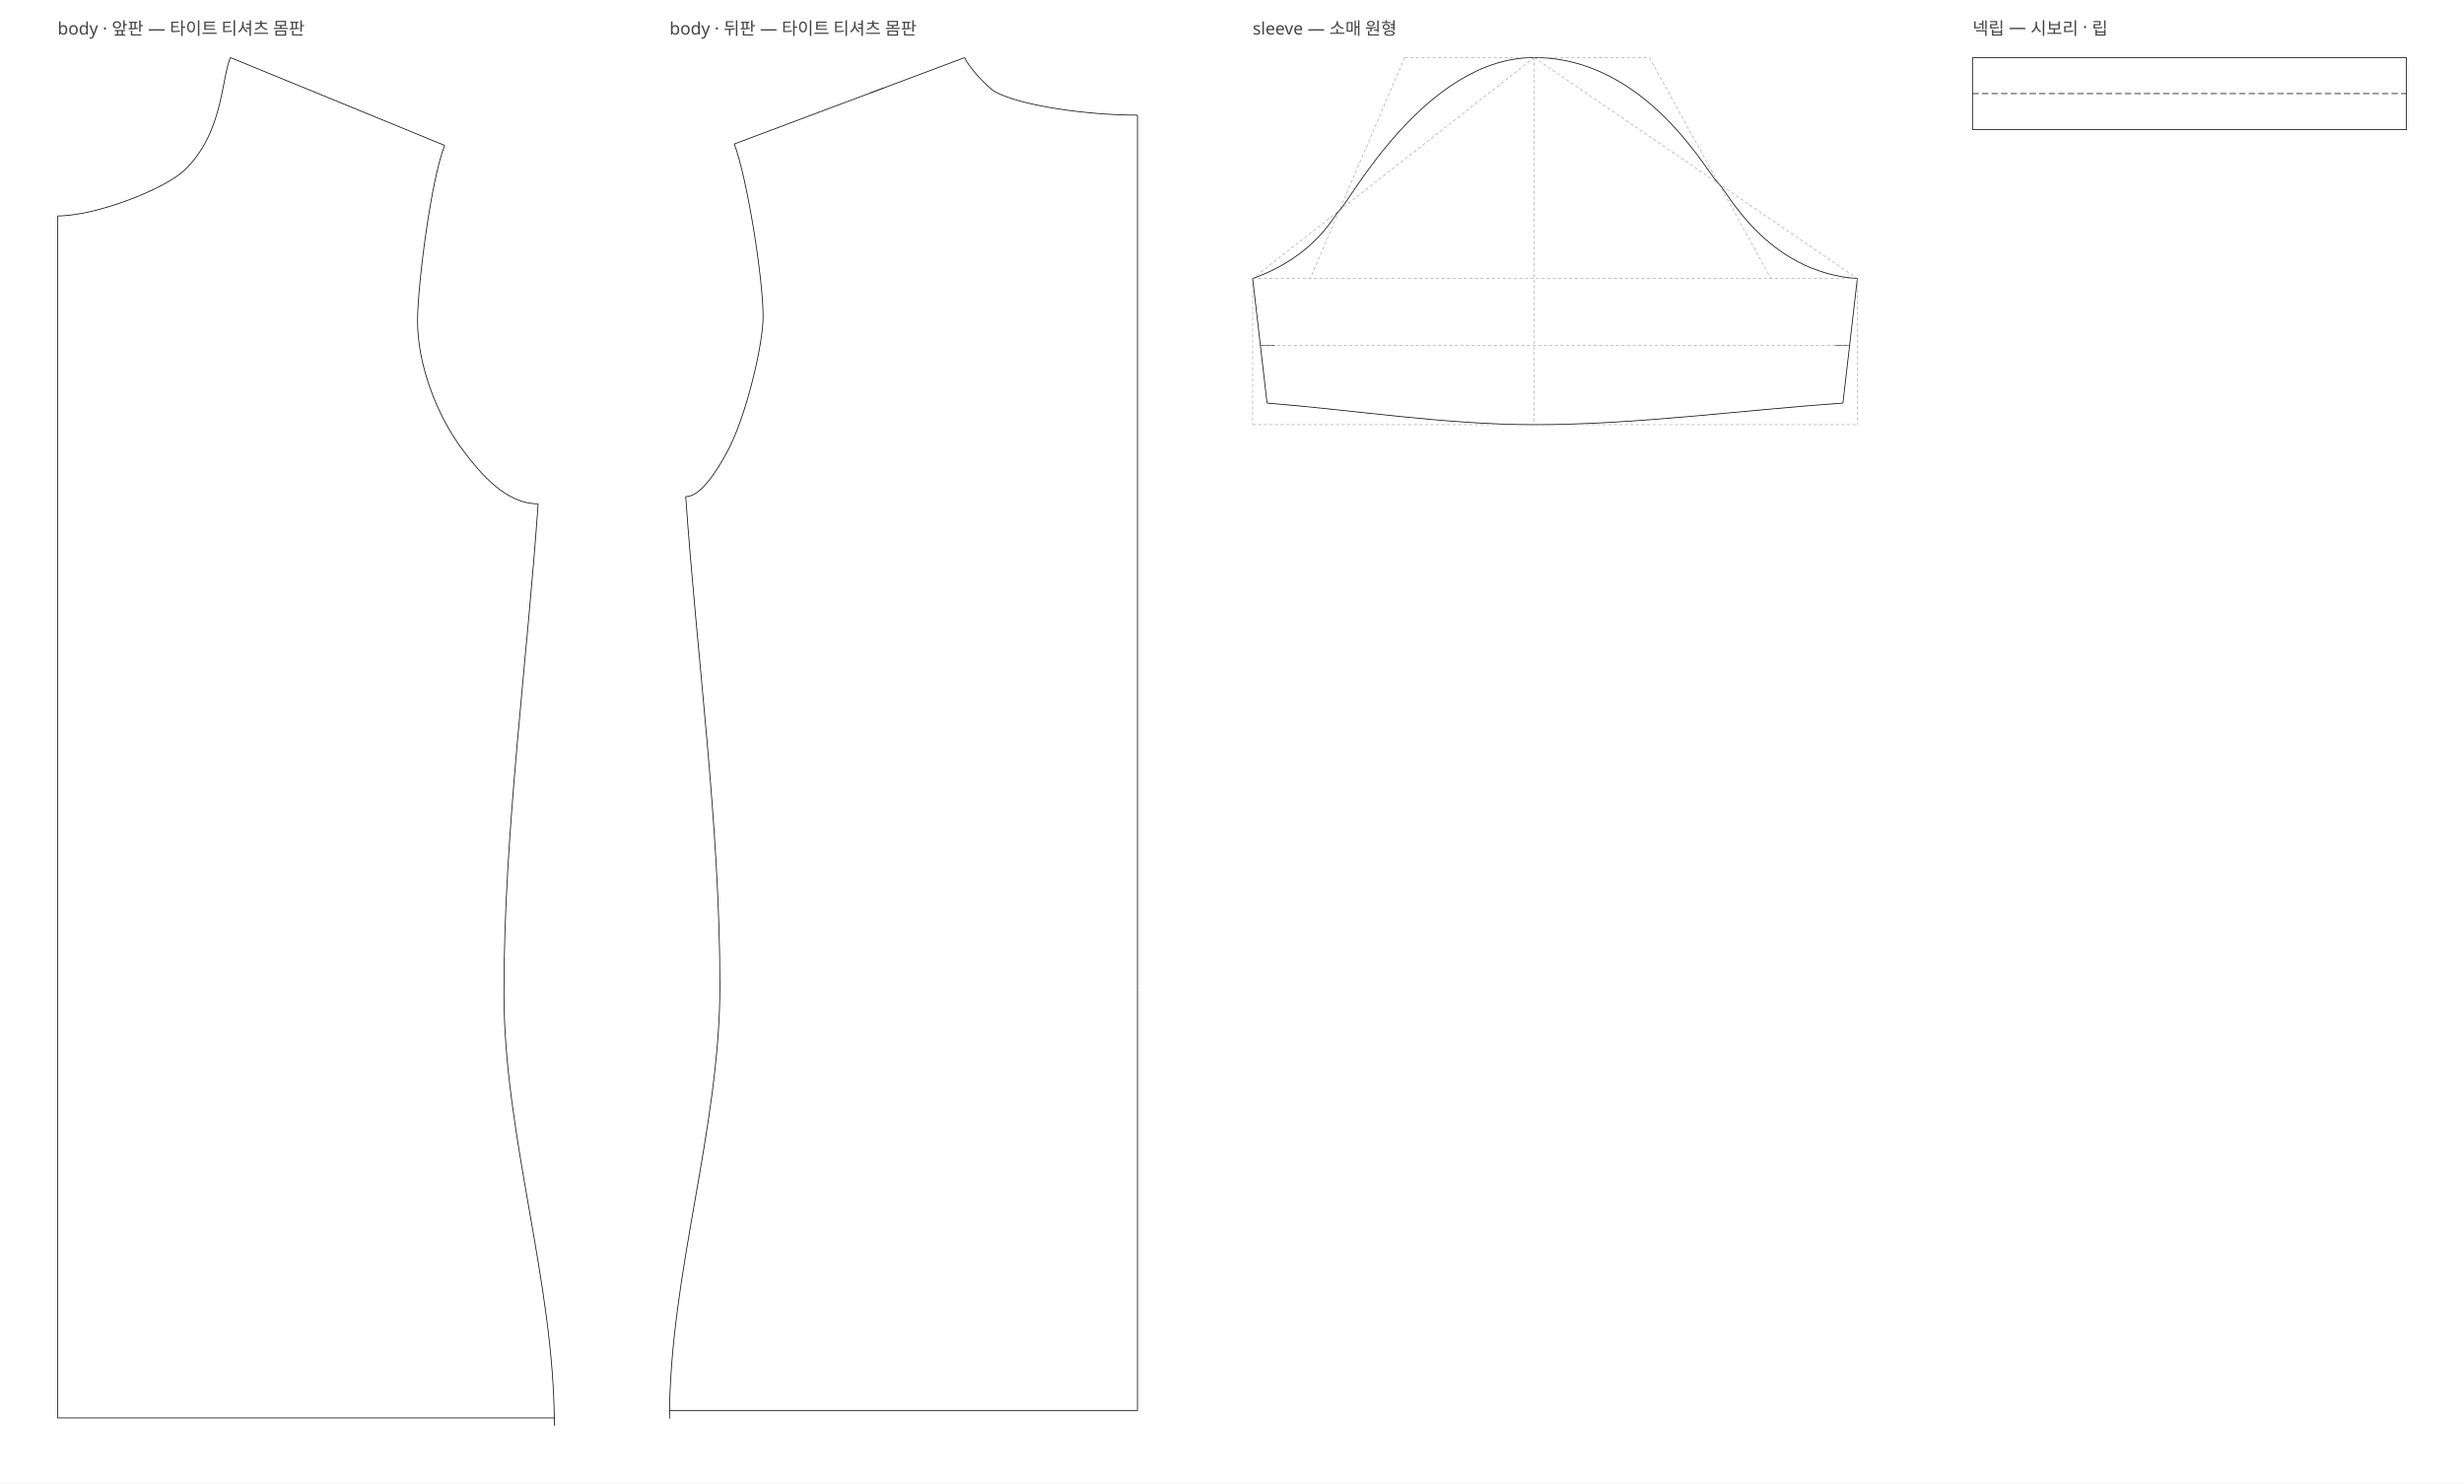
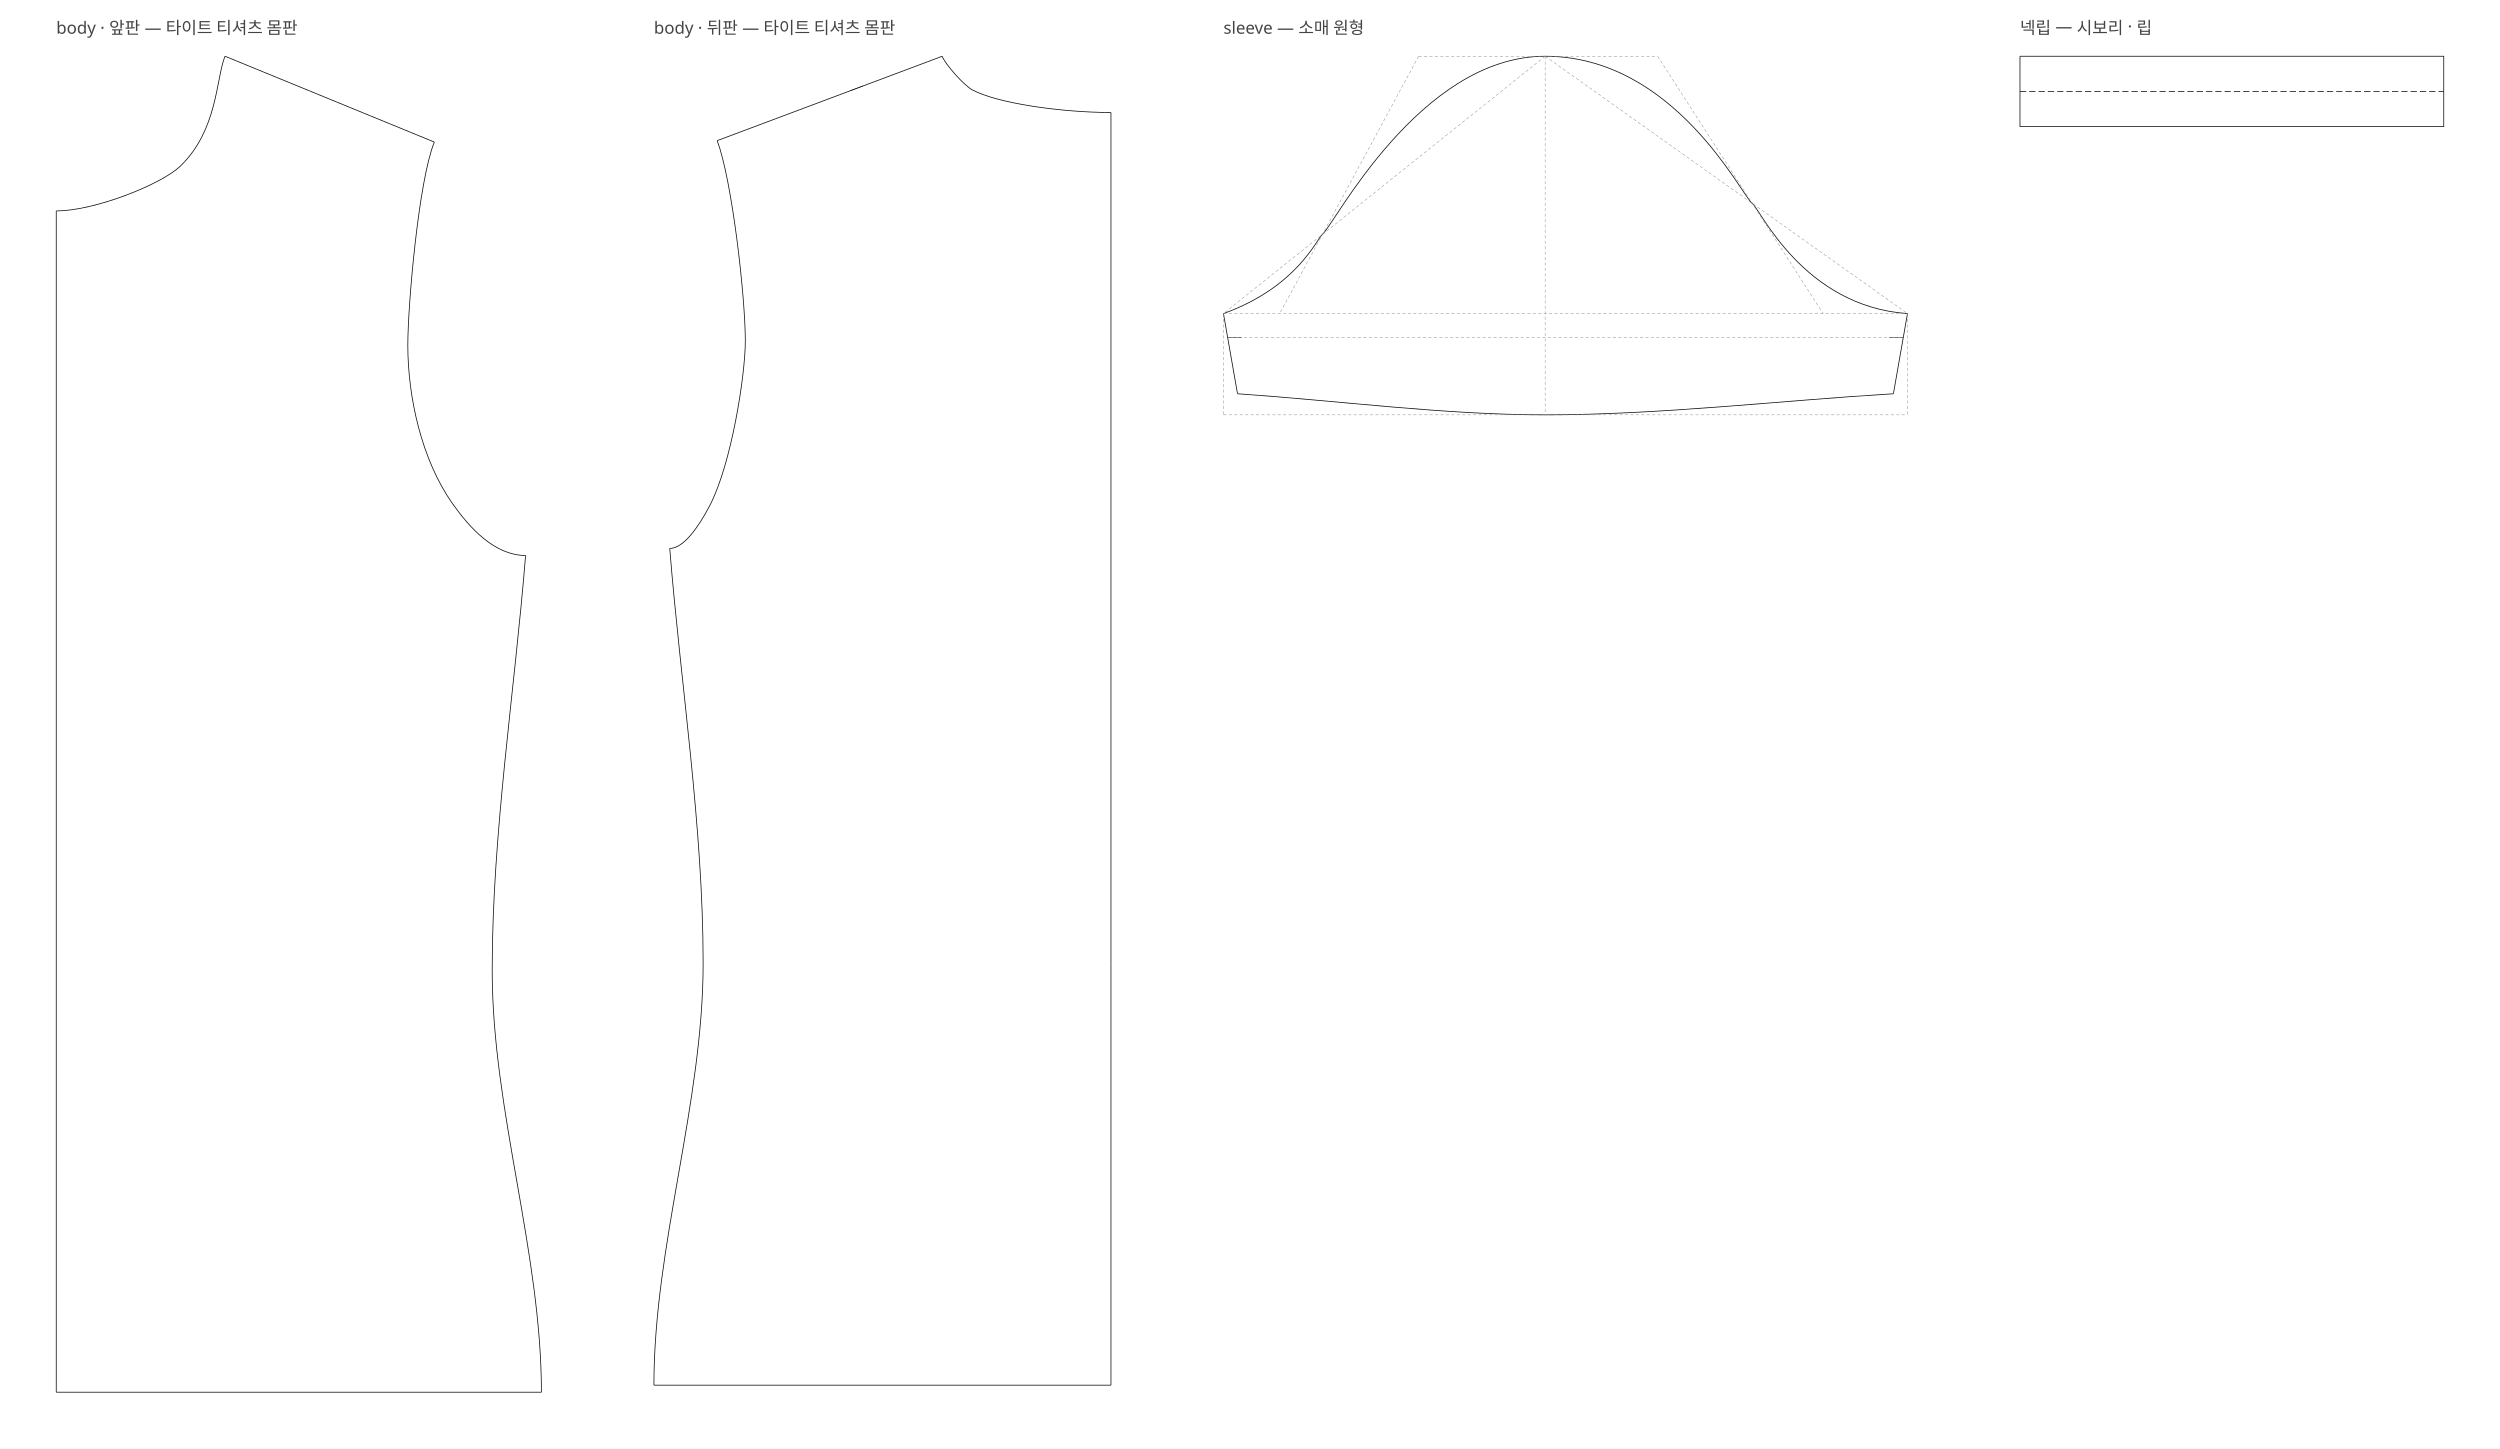
- <svg xmlns="http://www.w3.org/2000/svg" width="1086.682mm" height="654.257mm" viewBox="0 0 1086.682 654.257">
+ <svg xmlns="http://www.w3.org/2000/svg" width="1128.874mm" height="654.05mm" viewBox="0 0 1128.874 654.05">
  <rect width="100%" height="100%" fill="white" />
  <g id="body · 앞판">
    <g id="outline" fill="none" stroke="#111" stroke-width="0.35">
      <path d="M101.6 25.4C97.533 35.318 98.402 58.707 81.394 75.044C72.808 83.292 42.663 95.25 25.4 95.25" />
      <path d="M101.6 25.4L196.123 64.154" />
-       <path d="M196.123 64.154C190.176 78.659 184.15 125.939 184.15 141.615C184.15 160.436 192.283 182.878 204.356 198.869C212.149 209.193 223.183 222.25 237.331 222.25" />
-       <path d="M25.4 95.25L25.4 625.475" />
-       <path d="M237.331 222.25C232.354 293.497 222.25 366.729 222.25 438.15C222.25 501.441 244.475 565.359 244.475 628.65C244.475 629.698 244.475 626.523 244.475 625.475" />
-       <path d="M25.4 625.475L244.475 625.475" />
+       <path d="M196.123 64.154C189.103 81.276 184.15 137.397 184.15 155.902C184.15 178.948 190.208 207.402 204.356 227.444C211.815 238.012 223.183 250.825 237.331 250.825" />
+       <path d="M25.4 95.25L25.4 628.65" />
+       <path d="M237.331 250.825C232.354 312.642 222.25 376.133 222.25 438.15C222.25 501.441 244.475 565.359 244.475 628.65C244.475 628.65 244.475 628.65 244.475 628.65" />
+       <path d="M25.4 628.65L244.475 628.65" />
    </g>
    <text x="25.4" y="15.24" font-size="7.62" font-family="sans-serif" fill="#444">body · 앞판 — 타이트 티셔츠 몸판</text>
  </g>
  <g id="body · 뒤판">
    <g id="outline" fill="none" stroke="#111" stroke-width="0.35">
      <path d="M425.45 25.4C426.871 29.19 435.373 38.555 438.92 40.505C450.062 46.629 479.401 50.8 501.65 50.8" />
-       <path d="M323.85 63.5C329.546 78.69 336.55 122.705 336.55 139.7C336.55 152.144 328.906 184.568 320.449 199.799C315.323 209.029 308.753 219.075 302.419 219.075" />
+       <path d="M323.85 63.5C330.588 81.467 336.55 133.885 336.55 153.987C336.55 169.209 330.338 209.497 320.449 228.374C315.549 237.726 308.753 247.65 302.419 247.65" />
      <path d="M501.65 50.8L501.65 434.975" />
-       <path d="M501.65 434.975L501.65 622.3" />
+       <path d="M501.65 434.975L501.65 625.475" />
      <path d="M425.45 25.4L323.85 63.5" />
-       <path d="M302.419 219.075C307.396 290.322 317.5 363.554 317.5 434.975C317.5 498.266 295.275 562.184 295.275 625.475C295.275 626.523 295.275 623.348 295.275 622.3" />
-       <path d="M501.65 622.3L295.275 622.3" />
+       <path d="M302.419 247.65C307.396 309.467 317.5 372.958 317.5 434.975C317.5 498.266 295.275 562.184 295.275 625.475C295.275 625.475 295.275 625.475 295.275 625.475" />
+       <path d="M501.65 625.475L295.275 625.475" />
    </g>
    <g id="mark" fill="none" stroke="#111" stroke-width="0.21">
      <path d="M389.776 38.778L383.83 41.007" />
    </g>
    <text x="295.275" y="15.24" font-size="7.62" font-family="sans-serif" fill="#444">body · 뒤판 — 타이트 티셔츠 몸판</text>
  </g>
  <g id="sleeve">
    <g id="outline" fill="none" stroke="#111" stroke-width="0.35">
-       <path d="M552.45 122.869C580.768 112.626 588.362 94.678 590.655 92.878C594.953 89.505 628.531 25.4 676.615 25.4" />
-       <path d="M676.615 25.4C726.931 25.4 753.978 78.312 758.05 81.097C761.104 83.185 778.529 120.027 819.127 122.869" />
-       <path d="M552.45 122.869L558.8 177.8" />
-       <path d="M819.127 122.869L812.777 177.8" />
-       <path d="M558.8 177.8C597.679 180.943 637.609 187.325 676.615 187.325C721.658 187.325 767.843 180.943 812.777 177.8" />
+       <path d="M552.45 141.596C585.821 129.526 594.465 107.989 597.146 105.843C602.175 101.821 641.049 25.4 697.713 25.4" />
+       <path d="M697.713 25.4C756.194 25.4 786.528 88.478 791.202 91.798C794.708 94.288 814.133 138.293 861.319 141.596" />
+       <path d="M552.45 141.596L558.8 177.8" />
+       <path d="M861.319 141.596L854.969 177.8" />
+       <path d="M558.8 177.8C604.641 180.943 651.764 187.325 697.713 187.325C749.703 187.325 803.074 180.943 854.969 177.8" />
    </g>
    <g id="construction" fill="none" stroke="#888" stroke-width="0.21" stroke-dasharray="1.4,1.05">
-       <path d="M676.615 25.4L676.615 187.325" />
-       <path d="M552.45 122.869L819.127 122.869" />
-       <path d="M555.864 152.4L815.713 152.4" />
-       <path d="M619.465 25.4L727.415 25.4" />
-       <path d="M676.615 25.4L552.45 122.869" />
-       <path d="M676.615 25.4L819.127 122.869" />
-       <path d="M619.465 25.4L577.85 122.869" />
-       <path d="M727.415 25.4L781.027 122.869" />
-       <path d="M552.45 122.869L552.45 187.325" />
-       <path d="M819.127 122.869L819.127 187.325" />
-       <path d="M552.45 187.325L819.127 187.325" />
+       <path d="M697.713 25.4L697.713 187.325" />
+       <path d="M552.45 141.596L861.319 141.596" />
+       <path d="M554.345 152.4L859.424 152.4" />
+       <path d="M640.563 25.4L748.513 25.4" />
+       <path d="M697.713 25.4L552.45 141.596" />
+       <path d="M697.713 25.4L861.319 141.596" />
+       <path d="M640.563 25.4L577.85 141.596" />
+       <path d="M748.513 25.4L823.219 141.596" />
+       <path d="M552.45 141.596L552.45 187.325" />
+       <path d="M861.319 141.596L861.319 187.325" />
+       <path d="M552.45 187.325L861.319 187.325" />
    </g>
    <g id="mark" fill="none" stroke="#111" stroke-width="0.21">
-       <path d="M555.864 152.4L562.214 152.4" />
-       <path d="M815.713 152.4L809.363 152.4" />
+       <path d="M554.345 152.4L560.695 152.4" />
+       <path d="M859.424 152.4L853.074 152.4" />
    </g>
    <text x="552.45" y="15.24" font-size="7.62" font-family="sans-serif" fill="#444">sleeve — 소매 원형</text>
  </g>
  <g id="넥립">
    <g id="outline" fill="none" stroke="#111" stroke-width="0.35">
-       <path d="M869.927 25.4L1061.282 25.4L1061.282 57.15L869.927 57.15L869.927 25.4" />
+       <path d="M912.119 25.4L1103.474 25.4L1103.474 57.15L912.119 57.15L912.119 25.4" />
    </g>
    <g id="fold" fill="none" stroke="#111" stroke-width="0.35" stroke-dasharray="2.8,1.4">
-       <path d="M869.927 41.275L1061.282 41.275" />
+       <path d="M912.119 41.275L1103.474 41.275" />
    </g>
-     <text x="869.927" y="15.24" font-size="7.62" font-family="sans-serif" fill="#444">넥립 — 시보리 · 립</text>
+     <text x="912.119" y="15.24" font-size="7.62" font-family="sans-serif" fill="#444">넥립 — 시보리 · 립</text>
  </g>
</svg>
